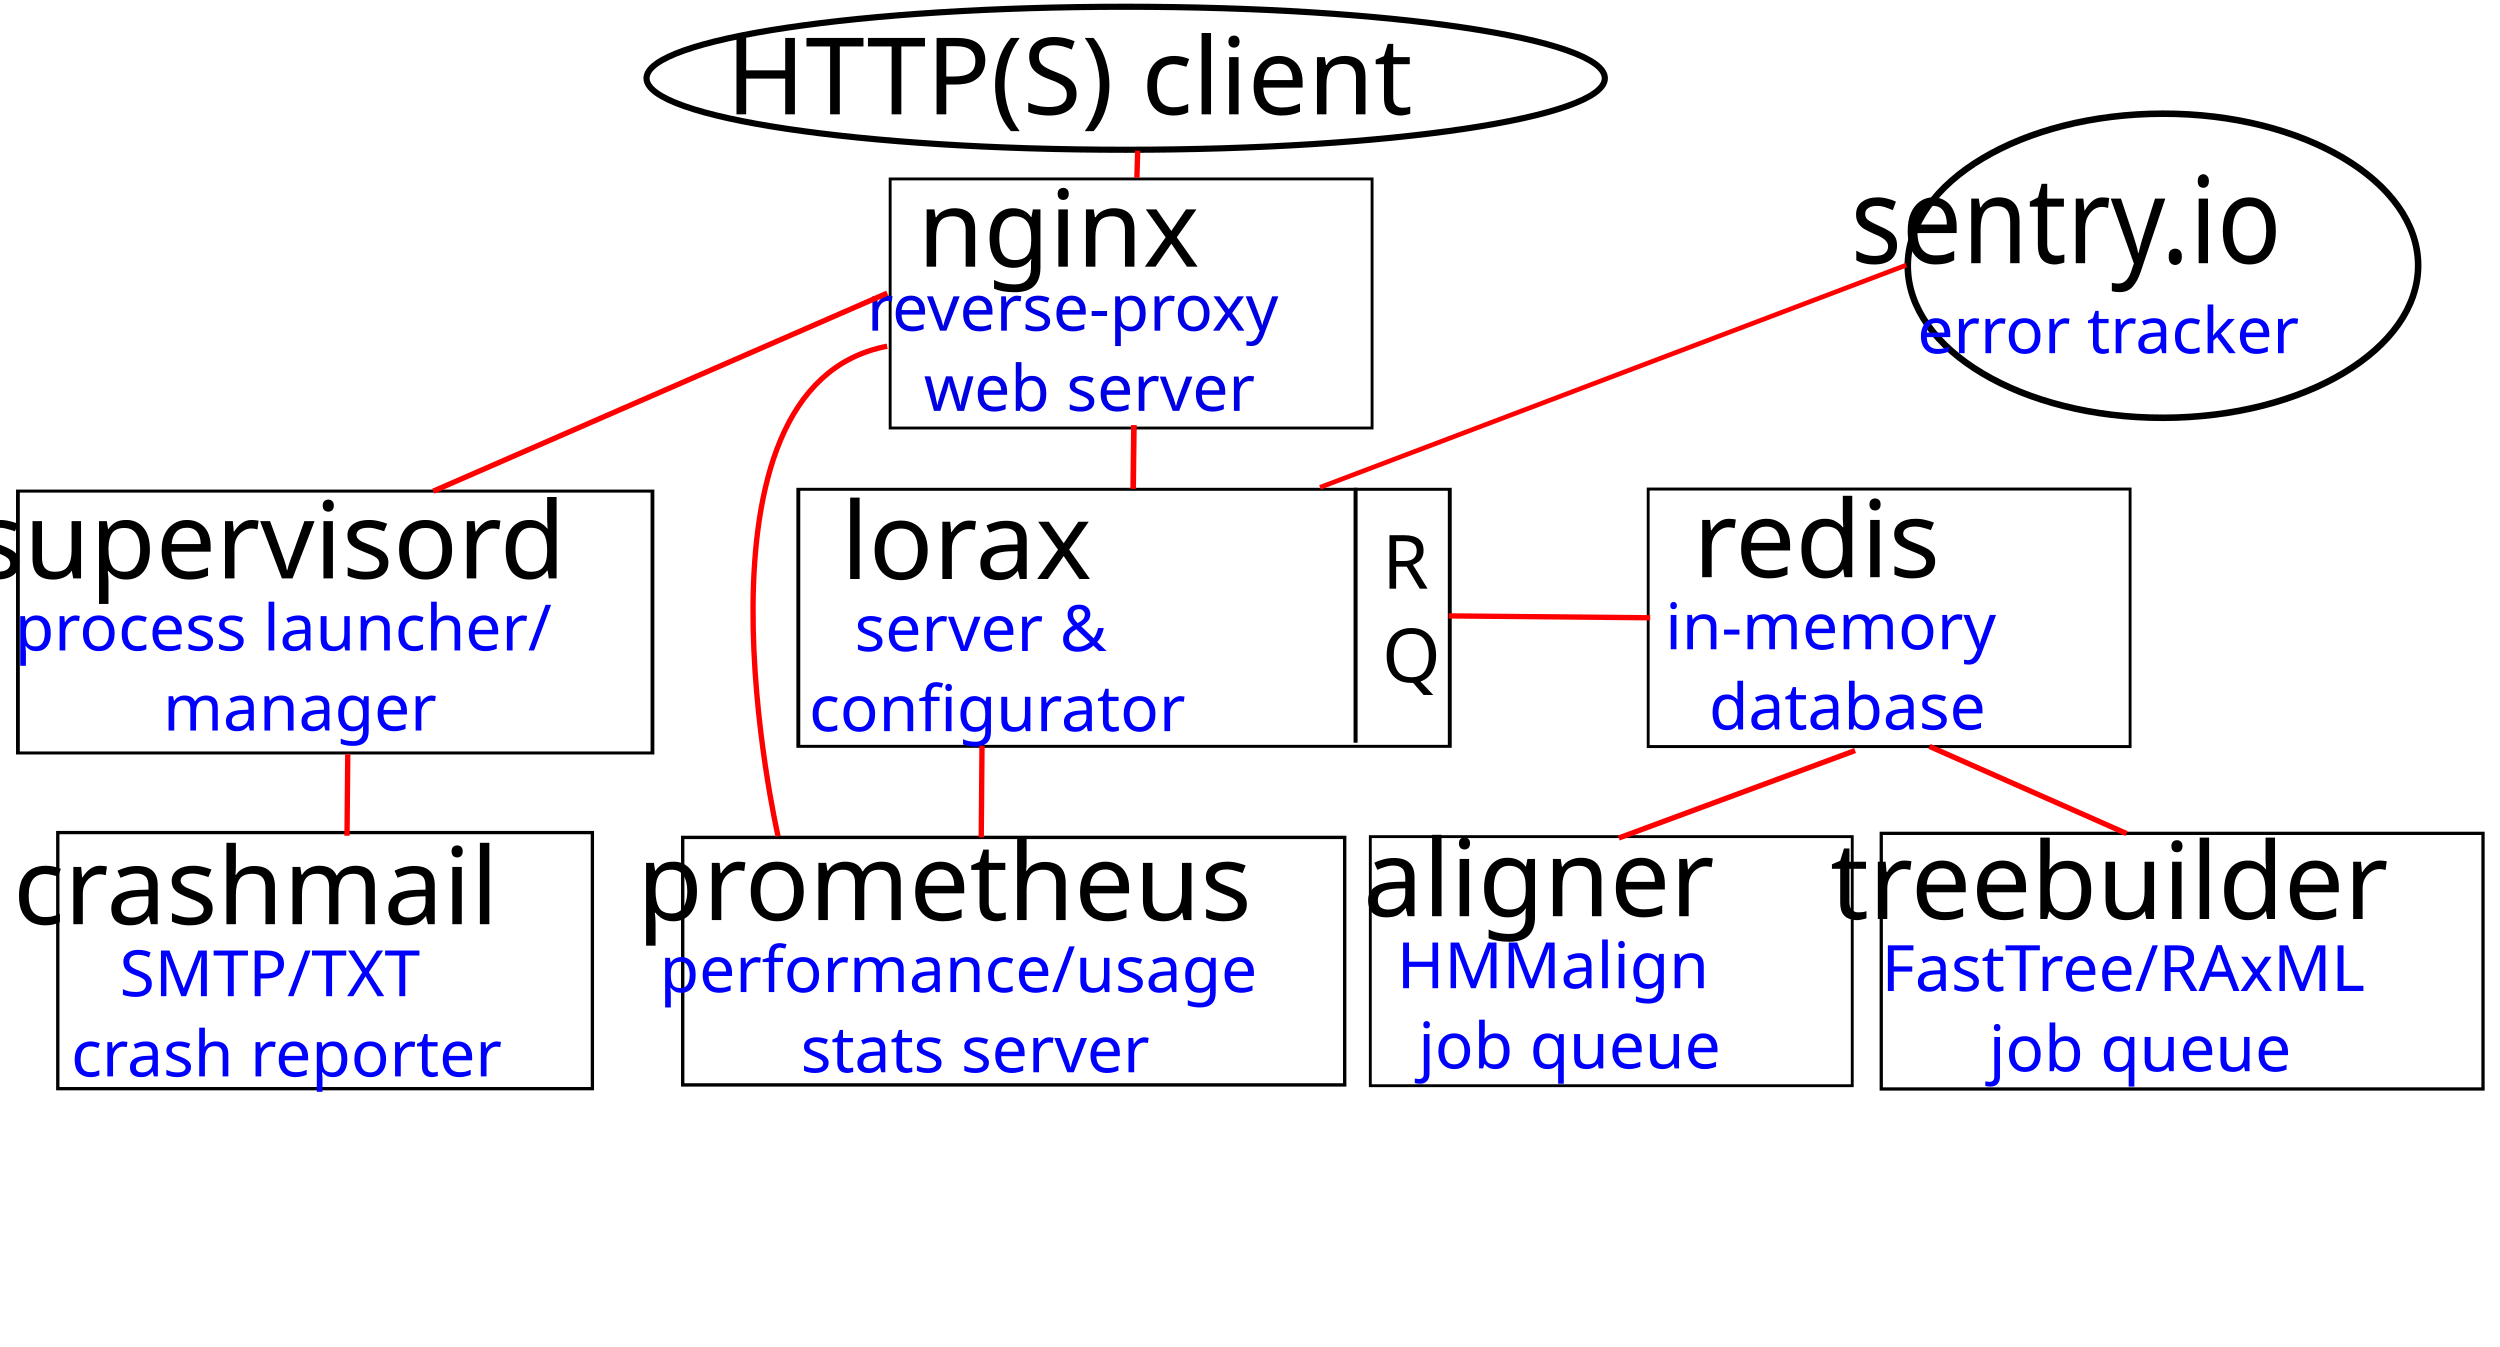
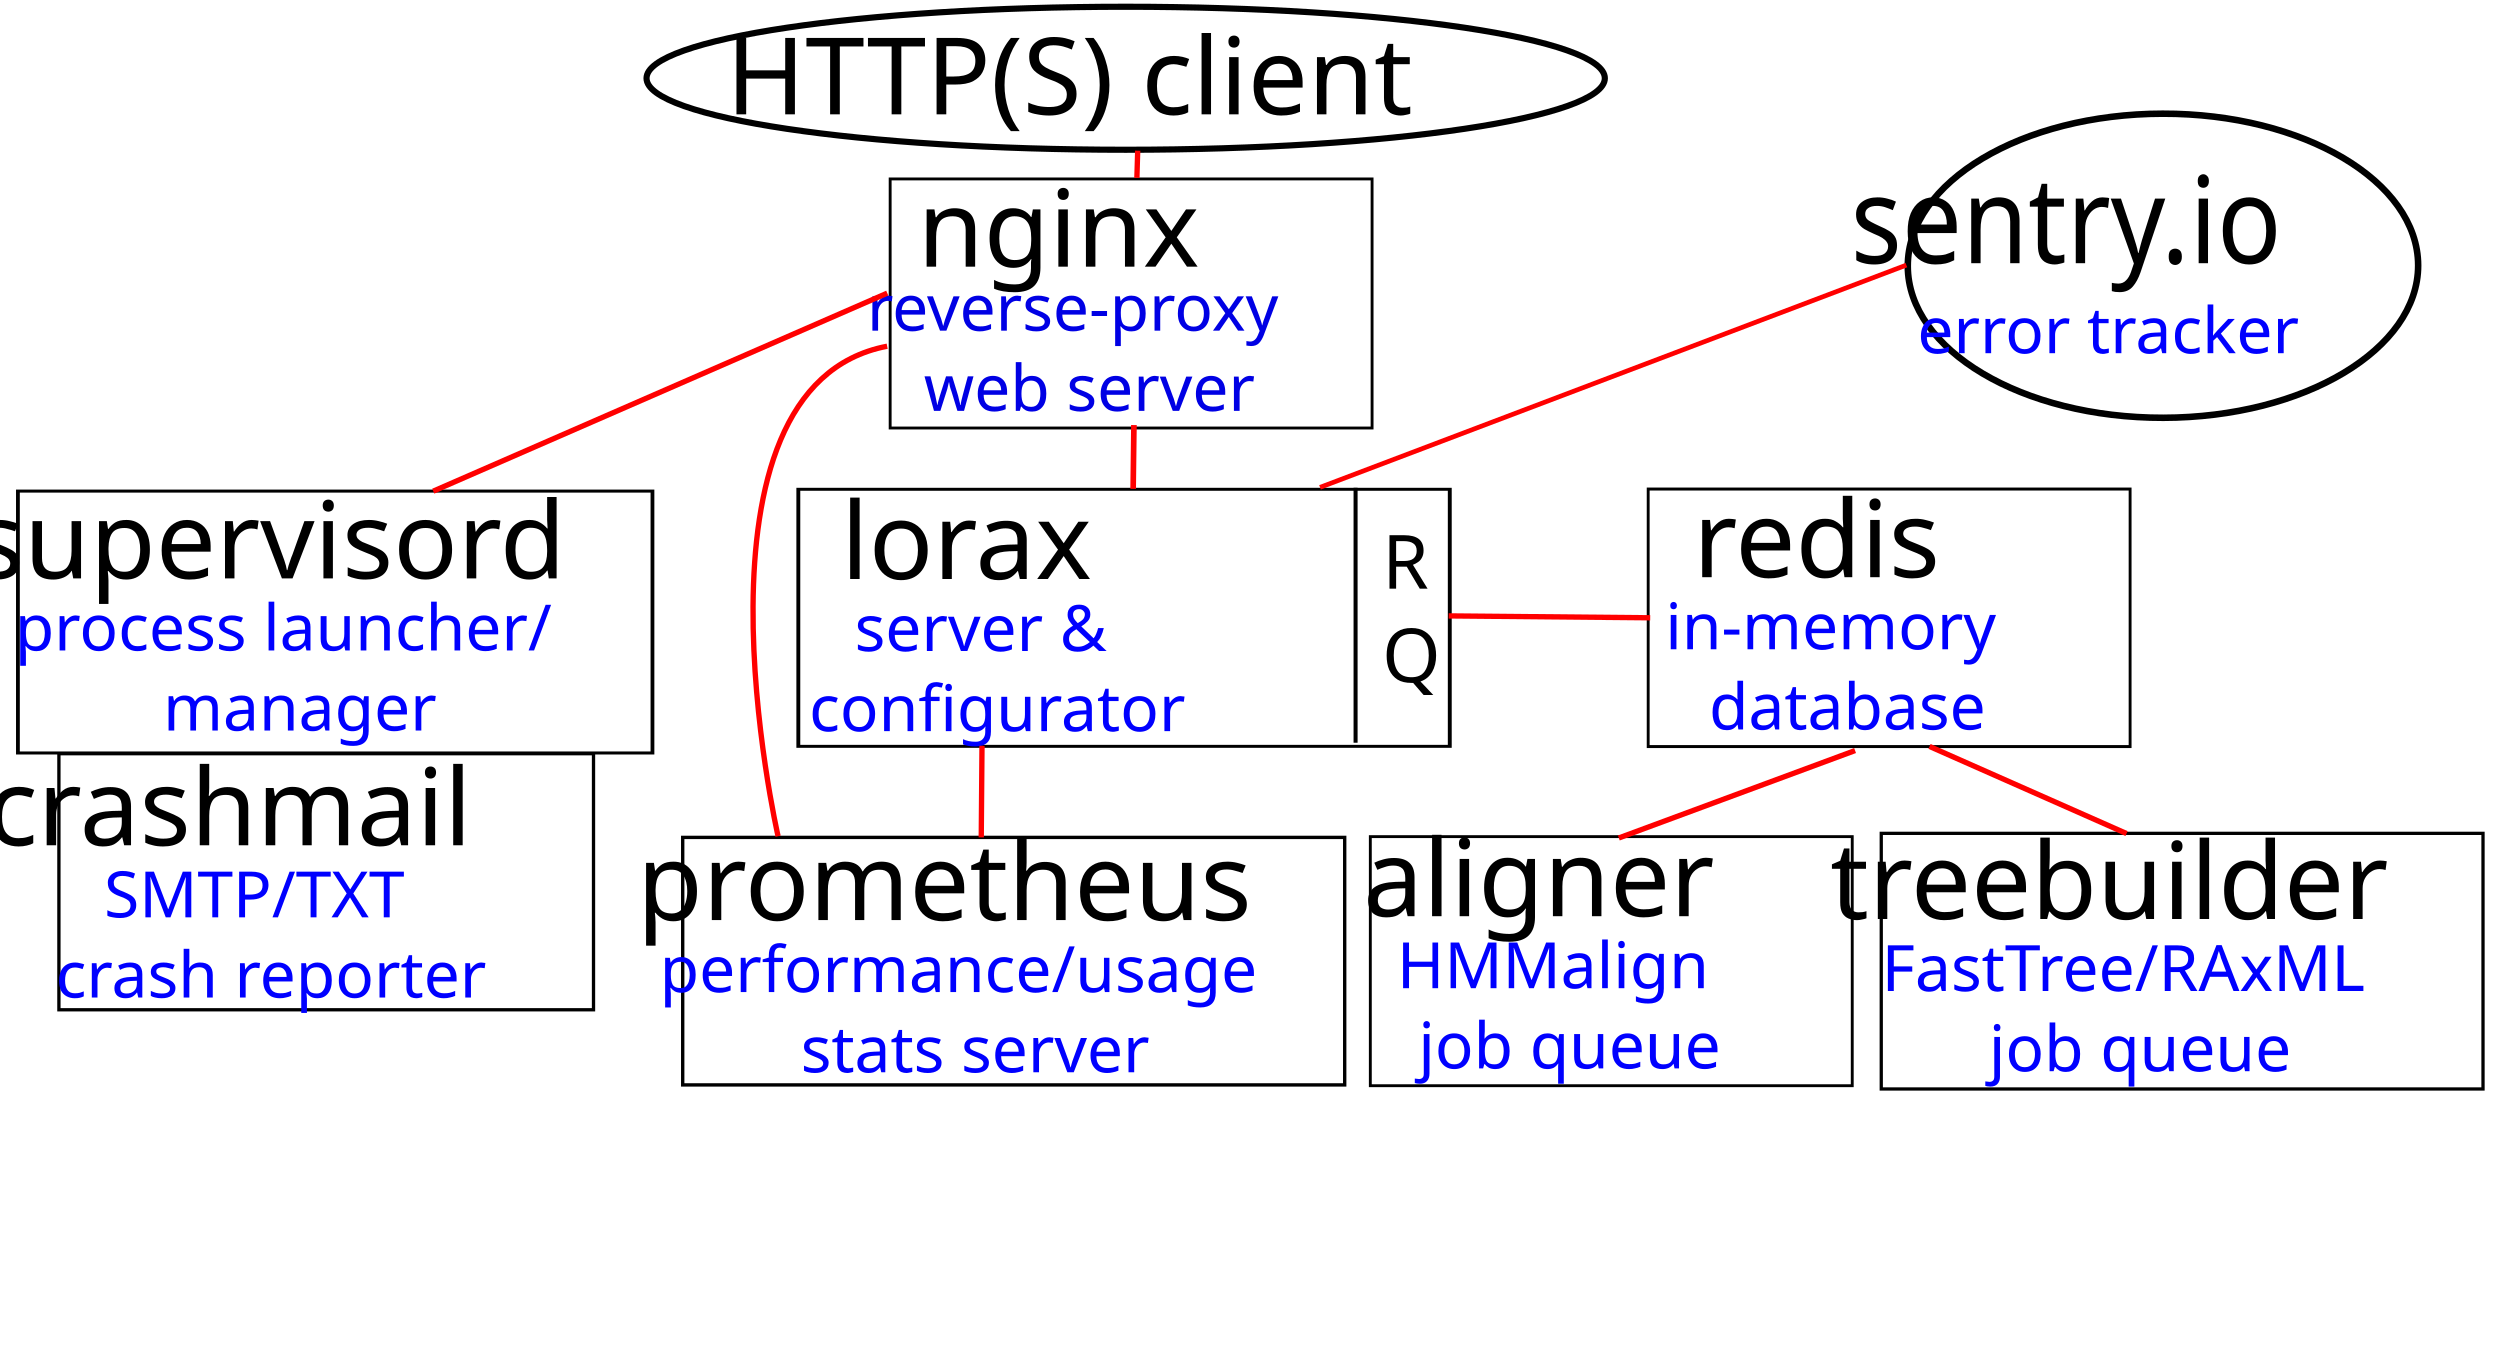
<svg xmlns="http://www.w3.org/2000/svg" width="6.5in" height="3.5in" viewBox="0 0 165.1 88.9" version="1.1" id="svg8">
-   <defs id="defs2" />
+   <defs id="defs2">
+     </defs>
  <g id="layer1" transform="translate(0,-208.1)">
    <g id="g4523" transform="translate(-8.41123,25.04871)" />
    <rect style="fill:none;stroke:#000000;stroke-width:0.19;stroke-opacity:1" y="219.917" x="58.786" height="16.449" width="31.826" id="rect4487" />
    <text xml:space="preserve" style="font-style:normal;font-variant:normal;font-weight:normal;font-stretch:normal;font-size:7.056px;line-height:1.25;font-family:sans-serif;-inkscape-font-specification:'sans-serif, Normal';font-variant-ligatures:normal;font-variant-caps:normal;font-variant-numeric:normal;font-feature-settings:normal;text-align:center;letter-spacing:0px;word-spacing:0px;writing-mode:lr-tb;text-anchor:middle;fill:#000000;fill-opacity:1;stroke:none;stroke-width:0.265" x="74.493" y="225.711" id="text4493">
      <tspan id="tspan4491" x="74.493" y="225.711" style="font-style:normal;font-variant:normal;font-weight:normal;font-stretch:normal;font-size:7.056px;font-family:sans-serif;-inkscape-font-specification:'sans-serif, Normal';font-variant-ligatures:normal;font-variant-caps:normal;font-variant-numeric:normal;font-feature-settings:normal;text-align:center;writing-mode:lr-tb;text-anchor:middle;stroke-width:0.265">nginx</tspan>
    </text>
    <text xml:space="preserve" style="font-style:normal;font-variant:normal;font-weight:normal;font-stretch:normal;font-size:4.233px;line-height:1.25;font-family:sans-serif;-inkscape-font-specification:'sans-serif, Normal';font-variant-ligatures:normal;font-variant-caps:normal;font-variant-numeric:normal;font-feature-settings:normal;text-align:center;letter-spacing:0px;word-spacing:0px;writing-mode:lr-tb;text-anchor:middle;fill:#0000e4;fill-opacity:1;stroke:none;stroke-width:0.265" x="74.692" y="229.941" id="text4493-6">
      <tspan id="tspan4491-0" x="74.692" y="229.941" style="font-style:normal;font-variant:normal;font-weight:normal;font-stretch:normal;font-size:4.233px;font-family:sans-serif;-inkscape-font-specification:'sans-serif, Normal';font-variant-ligatures:normal;font-variant-caps:normal;font-variant-numeric:normal;font-feature-settings:normal;text-align:center;writing-mode:lr-tb;text-anchor:middle;fill:#0000e4;fill-opacity:1;stroke-width:0.265">reverse-proxy</tspan>
      <tspan x="74.692" y="235.232" style="font-style:normal;font-variant:normal;font-weight:normal;font-stretch:normal;font-size:4.233px;font-family:sans-serif;-inkscape-font-specification:'sans-serif, Normal';font-variant-ligatures:normal;font-variant-caps:normal;font-variant-numeric:normal;font-feature-settings:normal;text-align:center;writing-mode:lr-tb;text-anchor:middle;fill:#0000e4;fill-opacity:1;stroke-width:0.265" id="tspan4513">web server</tspan>
    </text>
    <g id="g4570-7" transform="translate(-56.41437,50.25936)" />
    <g transform="matrix(1.351767,0,0,1.032023,-29.57806,38.91632)" id="g4523-8">
      <rect id="rect4487-4" width="31.826" height="16.449" x="60.883" y="195.244" style="fill:none;stroke:#000000;stroke-width:0.19;stroke-opacity:1" />
    </g>
    <text xml:space="preserve" style="font-style:normal;font-variant:normal;font-weight:normal;font-stretch:normal;font-size:7.056px;line-height:1.25;font-family:sans-serif;-inkscape-font-specification:'sans-serif, Normal';font-variant-ligatures:normal;font-variant-caps:normal;font-variant-numeric:normal;font-feature-settings:normal;text-align:center;letter-spacing:0px;word-spacing:0px;writing-mode:lr-tb;text-anchor:middle;fill:#000000;fill-opacity:1;stroke:none;stroke-width:0.265" x="68.414" y="246.336" id="text4493-9">
      <tspan id="tspan4491-9" x="68.414" y="246.336" style="font-style:normal;font-variant:normal;font-weight:normal;font-stretch:normal;font-size:7.056px;font-family:sans-serif;-inkscape-font-specification:'sans-serif, Normal';font-variant-ligatures:normal;font-variant-caps:normal;font-variant-numeric:normal;font-feature-settings:normal;text-align:center;writing-mode:lr-tb;text-anchor:middle;stroke-width:0.265">lorax</tspan>
    </text>
    <text xml:space="preserve" style="font-style:normal;font-variant:normal;font-weight:normal;font-stretch:normal;font-size:4.233px;line-height:1.25;font-family:sans-serif;-inkscape-font-specification:'sans-serif, Normal';font-variant-ligatures:normal;font-variant-caps:normal;font-variant-numeric:normal;font-feature-settings:normal;text-align:center;letter-spacing:0px;word-spacing:0px;writing-mode:lr-tb;text-anchor:middle;fill:#0000ff;fill-opacity:1;stroke:none;stroke-width:0.265" x="68.612" y="251.094" id="text4493-6-7">
      <tspan x="68.612" y="251.094" style="font-style:normal;font-variant:normal;font-weight:normal;font-stretch:normal;font-size:4.233px;font-family:sans-serif;-inkscape-font-specification:'sans-serif, Normal';font-variant-ligatures:normal;font-variant-caps:normal;font-variant-numeric:normal;font-feature-settings:normal;text-align:center;writing-mode:lr-tb;text-anchor:middle;fill:#0000ff;fill-opacity:1;stroke-width:0.265" id="tspan4513-0">server &amp;</tspan>
      <tspan x="68.612" y="256.386" style="font-style:normal;font-variant:normal;font-weight:normal;font-stretch:normal;font-size:4.233px;font-family:sans-serif;-inkscape-font-specification:'sans-serif, Normal';font-variant-ligatures:normal;font-variant-caps:normal;font-variant-numeric:normal;font-feature-settings:normal;text-align:center;writing-mode:lr-tb;text-anchor:middle;fill:#0000ff;fill-opacity:1;stroke-width:0.265" id="tspan4801">configurator</tspan>
    </text>
    <g transform="matrix(1,0,0,1.033925,47.96305,38.40976)" id="g4523-4">
      <rect id="rect4487-3" width="31.826" height="16.449" x="60.883" y="195.359" style="fill:none;stroke:#000000;stroke-width:0.19;stroke-opacity:1" />
    </g>
    <text xml:space="preserve" style="font-style:normal;font-variant:normal;font-weight:normal;font-stretch:normal;font-size:7.056px;line-height:1.25;font-family:sans-serif;-inkscape-font-specification:'sans-serif, Normal';font-variant-ligatures:normal;font-variant-caps:normal;font-variant-numeric:normal;font-feature-settings:normal;text-align:center;letter-spacing:0px;word-spacing:0px;writing-mode:lr-tb;text-anchor:middle;fill:#000000;fill-opacity:1;stroke:none;stroke-width:0.265" x="124.553" y="246.22" id="text4493-94">
      <tspan id="tspan4491-38" x="124.553" y="246.22" style="font-style:normal;font-variant:normal;font-weight:normal;font-stretch:normal;font-size:7.056px;font-family:sans-serif;-inkscape-font-specification:'sans-serif, Normal';font-variant-ligatures:normal;font-variant-caps:normal;font-variant-numeric:normal;font-feature-settings:normal;text-align:center;writing-mode:lr-tb;text-anchor:middle;stroke-width:0.265">redis</tspan>
    </text>
    <text xml:space="preserve" style="font-style:normal;font-variant:normal;font-weight:normal;font-stretch:normal;font-size:4.233px;line-height:1.25;font-family:sans-serif;-inkscape-font-specification:'sans-serif, Normal';font-variant-ligatures:normal;font-variant-caps:normal;font-variant-numeric:normal;font-feature-settings:normal;text-align:center;letter-spacing:0px;word-spacing:0px;writing-mode:lr-tb;text-anchor:middle;fill:#0000ff;fill-opacity:1;stroke:none;stroke-width:0.265" x="124.752" y="250.979" id="text4493-6-5">
      <tspan x="124.752" y="250.979" style="font-style:normal;font-variant:normal;font-weight:normal;font-stretch:normal;font-size:4.233px;font-family:sans-serif;-inkscape-font-specification:'sans-serif, Normal';font-variant-ligatures:normal;font-variant-caps:normal;font-variant-numeric:normal;font-feature-settings:normal;text-align:center;writing-mode:lr-tb;text-anchor:middle;fill:#0000ff;fill-opacity:1;stroke-width:0.265" id="tspan4513-2">in-memory</tspan>
      <tspan x="124.752" y="256.27" style="font-style:normal;font-variant:normal;font-weight:normal;font-stretch:normal;font-size:4.233px;font-family:sans-serif;-inkscape-font-specification:'sans-serif, Normal';font-variant-ligatures:normal;font-variant-caps:normal;font-variant-numeric:normal;font-feature-settings:normal;text-align:center;writing-mode:lr-tb;text-anchor:middle;fill:#0000ff;fill-opacity:1;stroke-width:0.265" id="tspan4805">database</tspan>
    </text>
    <g id="g4523-4-3" transform="matrix(1.248673,0,0,1.0263,49.12726,65.86436)">
      <g id="g4820">
        <g id="g4823" />
      </g>
    </g>
    <rect style="fill:none;stroke:#000000;stroke-width:0.216;stroke-opacity:1" y="263.134" x="124.238" height="16.882" width="39.74" id="rect4487-3-1" />
    <text xml:space="preserve" style="font-style:normal;font-variant:normal;font-weight:normal;font-stretch:normal;font-size:7.056px;line-height:1.25;font-family:sans-serif;-inkscape-font-specification:'sans-serif, Normal';font-variant-ligatures:normal;font-variant-caps:normal;font-variant-numeric:normal;font-feature-settings:normal;text-align:center;letter-spacing:0px;word-spacing:0px;writing-mode:lr-tb;text-anchor:middle;fill:#000000;fill-opacity:1;stroke:none;stroke-width:0.265" x="143.883" y="268.79" id="text4493-94-2">
      <tspan id="tspan4491-38-7" x="143.883" y="268.79" style="font-style:normal;font-variant:normal;font-weight:normal;font-stretch:normal;font-size:7.056px;font-family:sans-serif;-inkscape-font-specification:'sans-serif, Normal';font-variant-ligatures:normal;font-variant-caps:normal;font-variant-numeric:normal;font-feature-settings:normal;text-align:center;writing-mode:lr-tb;text-anchor:middle;stroke-width:0.265">treebuilder</tspan>
    </text>
    <text xml:space="preserve" style="font-style:normal;font-variant:normal;font-weight:normal;font-stretch:normal;font-size:4.233px;line-height:1.25;font-family:sans-serif;-inkscape-font-specification:'sans-serif, Normal';font-variant-ligatures:normal;font-variant-caps:normal;font-variant-numeric:normal;font-feature-settings:normal;text-align:center;letter-spacing:0px;word-spacing:0px;writing-mode:lr-tb;text-anchor:middle;fill:#0000ff;fill-opacity:1;stroke:none;stroke-width:0.265" x="144.081" y="273.549" id="text4493-6-5-0">
      <tspan id="tspan4491-0-5-5" x="144.081" y="273.549" style="font-style:normal;font-variant:normal;font-weight:normal;font-stretch:normal;font-size:4.233px;font-family:sans-serif;-inkscape-font-specification:'sans-serif, Normal';font-variant-ligatures:normal;font-variant-caps:normal;font-variant-numeric:normal;font-feature-settings:normal;text-align:center;writing-mode:lr-tb;text-anchor:middle;fill:#0000ff;fill-opacity:1;stroke-width:0.265">FastTree/RAxML</tspan>
      <tspan x="144.081" y="278.841" style="font-style:normal;font-variant:normal;font-weight:normal;font-stretch:normal;font-size:4.233px;font-family:sans-serif;-inkscape-font-specification:'sans-serif, Normal';font-variant-ligatures:normal;font-variant-caps:normal;font-variant-numeric:normal;font-feature-settings:normal;text-align:center;writing-mode:lr-tb;text-anchor:middle;fill:#0000ff;fill-opacity:1;stroke-width:0.265" id="tspan4513-2-2">job queue</tspan>
    </text>
    <rect id="rect4487-3-17" width="31.826" height="16.449" x="90.496" y="263.351" style="fill:none;stroke:#000000;stroke-width:0.19;stroke-opacity:1" />
    <text xml:space="preserve" style="font-style:normal;font-variant:normal;font-weight:normal;font-stretch:normal;font-size:7.056px;line-height:1.25;font-family:sans-serif;-inkscape-font-specification:'sans-serif, Normal';font-variant-ligatures:normal;font-variant-caps:normal;font-variant-numeric:normal;font-feature-settings:normal;text-align:center;letter-spacing:0px;word-spacing:0px;writing-mode:lr-tb;text-anchor:middle;fill:#000000;fill-opacity:1;stroke:none;stroke-width:0.265" x="106.204" y="268.604" id="text4493-94-6">
      <tspan id="tspan4491-38-77" x="106.204" y="268.604" style="font-style:normal;font-variant:normal;font-weight:normal;font-stretch:normal;font-size:7.056px;font-family:sans-serif;-inkscape-font-specification:'sans-serif, Normal';font-variant-ligatures:normal;font-variant-caps:normal;font-variant-numeric:normal;font-feature-settings:normal;text-align:center;writing-mode:lr-tb;text-anchor:middle;stroke-width:0.265">aligner</tspan>
    </text>
    <text xml:space="preserve" style="font-style:normal;font-variant:normal;font-weight:normal;font-stretch:normal;font-size:4.233px;line-height:1.25;font-family:sans-serif;-inkscape-font-specification:'sans-serif, Normal';font-variant-ligatures:normal;font-variant-caps:normal;font-variant-numeric:normal;font-feature-settings:normal;text-align:center;letter-spacing:0px;word-spacing:0px;writing-mode:lr-tb;text-anchor:middle;fill:#0000ff;fill-opacity:1;stroke:none;stroke-width:0.265" x="106.402" y="273.362" id="text4493-6-5-4">
      <tspan x="106.402" y="273.362" style="font-style:normal;font-variant:normal;font-weight:normal;font-stretch:normal;font-size:4.233px;font-family:sans-serif;-inkscape-font-specification:'sans-serif, Normal';font-variant-ligatures:normal;font-variant-caps:normal;font-variant-numeric:normal;font-feature-settings:normal;text-align:center;writing-mode:lr-tb;text-anchor:middle;fill:#0000ff;fill-opacity:1;stroke-width:0.265" id="tspan4513-2-0">HMMalign</tspan>
      <tspan x="106.402" y="278.654" style="font-style:normal;font-variant:normal;font-weight:normal;font-stretch:normal;font-size:4.233px;font-family:sans-serif;-inkscape-font-specification:'sans-serif, Normal';font-variant-ligatures:normal;font-variant-caps:normal;font-variant-numeric:normal;font-feature-settings:normal;text-align:center;writing-mode:lr-tb;text-anchor:middle;fill:#0000ff;fill-opacity:1;stroke-width:0.265" id="tspan4809">job queue</tspan>
    </text>
    <rect id="rect4487-3-7" width="43.718" height="16.346" x="45.086" y="263.402" style="fill:none;stroke:#000000;stroke-width:0.223;stroke-opacity:1" />
    <text xml:space="preserve" style="font-style:normal;font-variant:normal;font-weight:normal;font-stretch:normal;font-size:7.056px;line-height:1.25;font-family:sans-serif;-inkscape-font-specification:'sans-serif, Normal';font-variant-ligatures:normal;font-variant-caps:normal;font-variant-numeric:normal;font-feature-settings:normal;text-align:center;letter-spacing:0px;word-spacing:0px;writing-mode:lr-tb;text-anchor:middle;fill:#000000;fill-opacity:1;stroke:none;stroke-width:0.265" x="66.95" y="268.862" id="text4493-94-62">
      <tspan id="tspan4491-38-0" x="66.95" y="268.862" style="font-style:normal;font-variant:normal;font-weight:normal;font-stretch:normal;font-size:7.056px;font-family:sans-serif;-inkscape-font-specification:'sans-serif, Normal';font-variant-ligatures:normal;font-variant-caps:normal;font-variant-numeric:normal;font-feature-settings:normal;text-align:center;writing-mode:lr-tb;text-anchor:middle;stroke-width:0.265">prometheus</tspan>
    </text>
    <text xml:space="preserve" style="font-style:normal;font-variant:normal;font-weight:normal;font-stretch:normal;font-size:4.233px;line-height:1.25;font-family:sans-serif;-inkscape-font-specification:'sans-serif, Normal';font-variant-ligatures:normal;font-variant-caps:normal;font-variant-numeric:normal;font-feature-settings:normal;text-align:center;letter-spacing:0px;word-spacing:0px;writing-mode:lr-tb;text-anchor:middle;fill:#0000ff;fill-opacity:1;stroke:none;stroke-width:0.265" x="67.149" y="273.62" id="text4493-6-5-48">
      <tspan x="67.149" y="273.62" style="font-style:normal;font-variant:normal;font-weight:normal;font-stretch:normal;font-size:4.233px;font-family:sans-serif;-inkscape-font-specification:'sans-serif, Normal';font-variant-ligatures:normal;font-variant-caps:normal;font-variant-numeric:normal;font-feature-settings:normal;text-align:center;writing-mode:lr-tb;text-anchor:middle;fill:#0000ff;fill-opacity:1;stroke-width:0.265" id="tspan4513-2-23">performance/usage</tspan>
      <tspan x="67.149" y="278.912" style="font-style:normal;font-variant:normal;font-weight:normal;font-stretch:normal;font-size:4.233px;font-family:sans-serif;-inkscape-font-specification:'sans-serif, Normal';font-variant-ligatures:normal;font-variant-caps:normal;font-variant-numeric:normal;font-feature-settings:normal;text-align:center;writing-mode:lr-tb;text-anchor:middle;fill:#0000ff;fill-opacity:1;stroke-width:0.265" id="tspan4969">stats server</tspan>
    </text>
    <g transform="matrix(1.316702,0,0,1.051426,-78.9816,35.23872)" id="g4523-4-3-1">
      <g id="g4820-6">
        <g id="g4823-8">
          <rect id="rect4487-3-1-0" width="31.826" height="16.449" x="60.883" y="195.252" style="fill:none;stroke:#000000;stroke-width:0.19;stroke-opacity:1" />
        </g>
      </g>
    </g>
    <text xml:space="preserve" style="font-style:normal;font-variant:normal;font-weight:normal;font-stretch:normal;font-size:7.056px;line-height:1.25;font-family:sans-serif;-inkscape-font-specification:'sans-serif, Normal';font-variant-ligatures:normal;font-variant-caps:normal;font-variant-numeric:normal;font-feature-settings:normal;text-align:center;letter-spacing:0px;word-spacing:0px;writing-mode:lr-tb;text-anchor:middle;fill:#000000;fill-opacity:1;stroke:none;stroke-width:0.265" x="22.359" y="246.297" id="text4493-94-2-3">
      <tspan id="tspan4491-38-7-5" x="22.359" y="246.297" style="font-style:normal;font-variant:normal;font-weight:normal;font-stretch:normal;font-size:7.056px;font-family:sans-serif;-inkscape-font-specification:'sans-serif, Normal';font-variant-ligatures:normal;font-variant-caps:normal;font-variant-numeric:normal;font-feature-settings:normal;text-align:center;writing-mode:lr-tb;text-anchor:middle;stroke-width:0.265">supervisord</tspan>
    </text>
    <text xml:space="preserve" style="font-style:normal;font-variant:normal;font-weight:normal;font-stretch:normal;font-size:4.233px;line-height:1.25;font-family:sans-serif;-inkscape-font-specification:'sans-serif, Normal';font-variant-ligatures:normal;font-variant-caps:normal;font-variant-numeric:normal;font-feature-settings:normal;text-align:center;letter-spacing:0px;word-spacing:0px;writing-mode:lr-tb;text-anchor:middle;fill:#0000ff;fill-opacity:1;stroke:none;stroke-width:0.265" x="22.558" y="251.055" id="text4493-6-5-0-2">
      <tspan x="22.558" y="251.055" style="font-style:normal;font-variant:normal;font-weight:normal;font-stretch:normal;font-size:4.233px;font-family:sans-serif;-inkscape-font-specification:'sans-serif, Normal';font-variant-ligatures:normal;font-variant-caps:normal;font-variant-numeric:normal;font-feature-settings:normal;text-align:center;writing-mode:lr-tb;text-anchor:middle;fill:#0000ff;fill-opacity:1;stroke-width:0.265" id="tspan4513-2-2-7">process launcher/</tspan>
      <tspan id="tspan4914" x="22.558" y="256.347" style="font-style:normal;font-variant:normal;font-weight:normal;font-stretch:normal;font-size:4.233px;font-family:sans-serif;-inkscape-font-specification:'sans-serif, Normal';font-variant-ligatures:normal;font-variant-caps:normal;font-variant-numeric:normal;font-feature-settings:normal;text-align:center;writing-mode:lr-tb;text-anchor:middle;fill:#0000ff;fill-opacity:1;stroke-width:0.265">manager</tspan>
    </text>
    <g id="g4523-4-2-7" transform="translate(-53.99388,74.61347)" />
-     <rect style="fill:none;stroke:#000000;stroke-width:0.219;stroke-opacity:1" y="263.084" x="3.816" height="16.912" width="35.305" id="rect4487-3-7-5" />
-     <text xml:space="preserve" style="font-style:normal;font-variant:normal;font-weight:normal;font-stretch:normal;font-size:7.056px;line-height:1.25;font-family:sans-serif;-inkscape-font-specification:'sans-serif, Normal';font-variant-ligatures:normal;font-variant-caps:normal;font-variant-numeric:normal;font-feature-settings:normal;text-align:center;letter-spacing:0px;word-spacing:0px;writing-mode:lr-tb;text-anchor:middle;fill:#000000;fill-opacity:1;stroke:none;stroke-width:0.265" x="21.474" y="269.134" id="text4493-94-62-5">
-       <tspan id="tspan4491-38-0-7" x="21.474" y="269.134" style="font-style:normal;font-variant:normal;font-weight:normal;font-stretch:normal;font-size:7.056px;font-family:sans-serif;-inkscape-font-specification:'sans-serif, Normal';font-variant-ligatures:normal;font-variant-caps:normal;font-variant-numeric:normal;font-feature-settings:normal;text-align:center;writing-mode:lr-tb;text-anchor:middle;stroke-width:0.265">crashmail</tspan>
-     </text>
-     <text xml:space="preserve" style="font-style:normal;font-variant:normal;font-weight:normal;font-stretch:normal;font-size:4.233px;line-height:1.25;font-family:sans-serif;-inkscape-font-specification:'sans-serif, Normal';font-variant-ligatures:normal;font-variant-caps:normal;font-variant-numeric:normal;font-feature-settings:normal;text-align:center;letter-spacing:0px;word-spacing:0px;writing-mode:lr-tb;text-anchor:middle;fill:#0000ff;fill-opacity:1;stroke:none;stroke-width:0.265" x="21.672" y="273.893" id="text4493-6-5-48-6">
-       <tspan x="21.672" y="273.893" style="font-style:normal;font-variant:normal;font-weight:normal;font-stretch:normal;font-size:4.233px;font-family:sans-serif;-inkscape-font-specification:'sans-serif, Normal';font-variant-ligatures:normal;font-variant-caps:normal;font-variant-numeric:normal;font-feature-settings:normal;text-align:center;writing-mode:lr-tb;text-anchor:middle;fill:#0000ff;fill-opacity:1;stroke-width:0.265" id="tspan4513-2-23-7">SMTP/TXT</tspan>
-       <tspan x="21.672" y="279.185" style="font-style:normal;font-variant:normal;font-weight:normal;font-stretch:normal;font-size:4.233px;font-family:sans-serif;-inkscape-font-specification:'sans-serif, Normal';font-variant-ligatures:normal;font-variant-caps:normal;font-variant-numeric:normal;font-feature-settings:normal;text-align:center;writing-mode:lr-tb;text-anchor:middle;fill:#0000ff;fill-opacity:1;stroke-width:0.265" id="tspan5282">crash reporter</tspan>
-     </text>
+     <g id="g3427" transform="translate(0.07443223,-5.210256)">
+       <rect id="rect4487-3-7-5" width="35.305" height="16.912" x="3.816" y="263.084" style="fill:none;stroke:#000000;stroke-width:0.219;stroke-opacity:1" />
+       <text id="text4493-94-62-5" y="269.134" x="21.474" style="font-style:normal;font-variant:normal;font-weight:normal;font-stretch:normal;font-size:7.056px;line-height:1.25;font-family:sans-serif;-inkscape-font-specification:'sans-serif, Normal';text-align:center;letter-spacing:0px;word-spacing:0px;writing-mode:lr-tb;text-anchor:middle;fill:#000000;fill-opacity:1;stroke:none;stroke-width:0.265" xml:space="preserve">
+         <tspan style="font-style:normal;font-variant:normal;font-weight:normal;font-stretch:normal;font-size:7.056px;font-family:sans-serif;-inkscape-font-specification:'sans-serif, Normal';text-align:center;writing-mode:lr-tb;text-anchor:middle;stroke-width:0.265" y="269.134" x="21.474" id="tspan4491-38-0-7">crashmail</tspan>
+       </text>
+       <text id="text4493-6-5-48-6" y="273.893" x="21.672" style="font-style:normal;font-variant:normal;font-weight:normal;font-stretch:normal;font-size:4.233px;line-height:1.25;font-family:sans-serif;-inkscape-font-specification:'sans-serif, Normal';text-align:center;letter-spacing:0px;word-spacing:0px;writing-mode:lr-tb;text-anchor:middle;fill:#0000ff;fill-opacity:1;stroke:none;stroke-width:0.265" xml:space="preserve">
+         <tspan id="tspan4513-2-23-7" style="font-style:normal;font-variant:normal;font-weight:normal;font-stretch:normal;font-size:4.233px;font-family:sans-serif;-inkscape-font-specification:'sans-serif, Normal';text-align:center;writing-mode:lr-tb;text-anchor:middle;fill:#0000ff;fill-opacity:1;stroke-width:0.265" y="273.893" x="21.672">SMTP/TXT</tspan>
+         <tspan id="tspan5282" style="font-style:normal;font-variant:normal;font-weight:normal;font-stretch:normal;font-size:4.233px;font-family:sans-serif;-inkscape-font-specification:'sans-serif, Normal';text-align:center;writing-mode:lr-tb;text-anchor:middle;fill:#0000ff;fill-opacity:1;stroke-width:0.265" y="279.185" x="21.672">crash reporter</tspan>
+       </text>
+     </g>
    <ellipse style="fill:none;stroke:#000000;stroke-width:0.407;stroke-opacity:1" id="path4825" cx="74.34" cy="213.268" rx="31.643" ry="4.722" />
    <text xml:space="preserve" style="font-style:normal;font-variant:normal;font-weight:normal;font-stretch:normal;font-size:7.056px;line-height:1.25;font-family:sans-serif;-inkscape-font-specification:'sans-serif, Normal';font-variant-ligatures:normal;font-variant-caps:normal;font-variant-numeric:normal;font-feature-settings:normal;text-align:center;letter-spacing:0px;word-spacing:0px;writing-mode:lr-tb;text-anchor:middle;fill:#000000;fill-opacity:1;stroke:none;stroke-width:0.265" x="75.204" y="215.652" id="text4493-94-62-5-3">
      <tspan id="tspan4491-38-0-7-2" x="75.204" y="215.652" style="font-style:normal;font-variant:normal;font-weight:normal;font-stretch:normal;font-size:7.056px;font-family:sans-serif;-inkscape-font-specification:'sans-serif, Normal';font-variant-ligatures:normal;font-variant-caps:normal;font-variant-numeric:normal;font-feature-settings:normal;text-align:center;writing-mode:lr-tb;text-anchor:middle;stroke-width:0.265">HTTP(S) client</tspan>
    </text>
    <g transform="matrix(0.9987475,0,0,1.305027,107.212,-24.82044)" id="g5063" />
    <g id="g5544" transform="translate(2.525697,19.22336)">
      <ellipse transform="matrix(0.9999988,-0.00157092,0.00181346,0.9999984,0,0)" style="fill:none;stroke:#000000;stroke-width:0.433;stroke-opacity:1" id="path4825-5" cx="139.942" cy="206.646" rx="16.852" ry="10.041" />
      <text transform="scale(0.9410139,1.062684)" id="text4493-94-62-5-3-2" y="194.096" x="149.14" style="font-style:normal;font-variant:normal;font-weight:normal;font-stretch:normal;font-size:7.493px;line-height:1.25;font-family:sans-serif;-inkscape-font-specification:'sans-serif, Normal';font-variant-ligatures:normal;font-variant-caps:normal;font-variant-numeric:normal;font-feature-settings:normal;text-align:center;letter-spacing:0px;word-spacing:0px;writing-mode:lr-tb;text-anchor:middle;fill:#000000;fill-opacity:1;stroke:none;stroke-width:0.281" xml:space="preserve">
        <tspan style="font-style:normal;font-variant:normal;font-weight:normal;font-stretch:normal;font-size:7.493px;font-family:sans-serif;-inkscape-font-specification:'sans-serif, Normal';font-variant-ligatures:normal;font-variant-caps:normal;font-variant-numeric:normal;font-feature-settings:normal;text-align:center;writing-mode:lr-tb;text-anchor:middle;stroke-width:0.281" y="194.096" x="149.14" id="tspan4491-38-0-7-2-5">sentry.io</tspan>
      </text>
      <text id="text4493-6-5-48-6-1" y="212.207" x="140.553" style="font-style:normal;font-variant:normal;font-weight:normal;font-stretch:normal;font-size:4.233px;line-height:1.25;font-family:sans-serif;-inkscape-font-specification:'sans-serif, Normal';font-variant-ligatures:normal;font-variant-caps:normal;font-variant-numeric:normal;font-feature-settings:normal;text-align:center;letter-spacing:0px;word-spacing:0px;writing-mode:lr-tb;text-anchor:middle;fill:#0000ff;fill-opacity:1;stroke:none;stroke-width:0.265" xml:space="preserve">
        <tspan id="tspan5282-1" style="font-style:normal;font-variant:normal;font-weight:normal;font-stretch:normal;font-size:4.233px;font-family:sans-serif;-inkscape-font-specification:'sans-serif, Normal';font-variant-ligatures:normal;font-variant-caps:normal;font-variant-numeric:normal;font-feature-settings:normal;text-align:center;writing-mode:lr-tb;text-anchor:middle;fill:#0000ff;fill-opacity:1;stroke-width:0.265" y="212.207" x="140.553">error tracker</tspan>
      </text>
    </g>
    <text xml:space="preserve" style="font-style:normal;font-variant:normal;font-weight:normal;font-stretch:normal;font-size:4.939px;line-height:1.25;font-family:sans-serif;-inkscape-font-specification:'sans-serif, Normal';font-variant-ligatures:normal;font-variant-caps:normal;font-variant-numeric:normal;font-feature-settings:normal;text-align:start;letter-spacing:0px;word-spacing:0px;writing-mode:lr-tb;text-anchor:start;fill:#000000;fill-opacity:1;stroke:none;stroke-width:0.265" x="91.276" y="246.977" id="text5353">
      <tspan x="91.276" y="246.977" style="font-style:normal;font-variant:normal;font-weight:normal;font-stretch:normal;font-size:4.939px;font-family:sans-serif;-inkscape-font-specification:'sans-serif, Normal';font-variant-ligatures:normal;font-variant-caps:normal;font-variant-numeric:normal;font-feature-settings:normal;text-align:start;writing-mode:lr-tb;text-anchor:start;stroke-width:0.265" id="tspan5355">R</tspan>
      <tspan x="91.276" y="253.151" style="font-style:normal;font-variant:normal;font-weight:normal;font-stretch:normal;font-size:4.939px;font-family:sans-serif;-inkscape-font-specification:'sans-serif, Normal';font-variant-ligatures:normal;font-variant-caps:normal;font-variant-numeric:normal;font-feature-settings:normal;text-align:start;writing-mode:lr-tb;text-anchor:start;stroke-width:0.265" id="tspan5359">Q</tspan>
    </text>
    <path style="fill:none;fill-rule:evenodd;stroke:#ff0000;stroke-width:0.353;stroke-linecap:butt;stroke-linejoin:miter;stroke-miterlimit:4;stroke-dasharray:none;stroke-opacity:1" d="M 28.611,240.537 58.595,227.458" id="path5370" />
    <path style="fill:none;fill-rule:evenodd;stroke:#ff0000;stroke-width:0.353;stroke-linecap:butt;stroke-linejoin:miter;stroke-miterlimit:4;stroke-dasharray:none;stroke-opacity:1" d="m 75.08,219.847 0.054,-1.797" id="path5370-5" />
    <path style="fill:none;fill-rule:evenodd;stroke:#ff0000;stroke-width:0.374;stroke-linecap:butt;stroke-linejoin:miter;stroke-miterlimit:4;stroke-dasharray:none;stroke-opacity:1" d="m 74.834,240.385 0.05,-4.215" id="path5370-5-7" />
    <path style="fill:none;fill-rule:evenodd;stroke:#ff0000;stroke-width:0.353;stroke-linecap:butt;stroke-linejoin:miter;stroke-miterlimit:4;stroke-dasharray:none;stroke-opacity:1" d="m 95.671,248.774 13.309,0.124" id="path5370-7-8" />
    <path style="fill:none;fill-rule:evenodd;stroke:#ff0000;stroke-width:0.353;stroke-linecap:butt;stroke-linejoin:miter;stroke-miterlimit:4;stroke-dasharray:none;stroke-opacity:1" d="m 106.907,263.439 15.603,-5.773" id="path5370-7-1" />
    <path style="fill:none;fill-rule:evenodd;stroke:#ff0000;stroke-width:0.353;stroke-linecap:butt;stroke-linejoin:miter;stroke-miterlimit:4;stroke-dasharray:none;stroke-opacity:1" d="m 127.425,257.394 13.013,5.755" id="path5370-7-18" />
    <path style="fill:none;fill-rule:evenodd;stroke:#ff0000;stroke-width:0.353;stroke-linecap:butt;stroke-linejoin:miter;stroke-miterlimit:4;stroke-dasharray:none;stroke-opacity:1" d="m 64.802,263.401 0.049,-6.047" id="path5370-5-7-0" />
-     <path style="fill:none;fill-rule:evenodd;stroke:#ff0000;stroke-width:0.353;stroke-linecap:butt;stroke-linejoin:miter;stroke-miterlimit:4;stroke-dasharray:none;stroke-opacity:1" d="m 22.917,263.293 0.049,-5.38" id="path5370-5-7-0-5" />
    <path style="fill:none;fill-rule:evenodd;stroke:#ff0000;stroke-width:0.312;stroke-linecap:butt;stroke-linejoin:miter;stroke-miterlimit:4;stroke-dasharray:none;stroke-opacity:1" d="M 87.175,240.285 125.896,225.606" id="path5370-50" />
-     <path style="fill:none;fill-rule:evenodd;stroke:#000000;stroke-width:0.266px;stroke-linecap:butt;stroke-linejoin:miter;stroke-opacity:1" d="M 89.522,240.312 V 257.15" id="path5528" />
+     <path style="fill:none;fill-rule:evenodd;stroke:#000000;stroke-width:0.266px;stroke-linecap:butt;stroke-linejoin:miter;stroke-opacity:1" d="m 89.522,240.312 0,16.838" id="path5528" />
    <path style="fill:none;stroke:#ff0000;stroke-width:0.353;stroke-linecap:butt;stroke-linejoin:miter;stroke-miterlimit:4;stroke-dasharray:none;stroke-opacity:1" d="m 58.588,230.965 c -14.012,2.682 -7.204,32.359 -7.204,32.359 v 0" id="path5546" />
  </g>
</svg>
